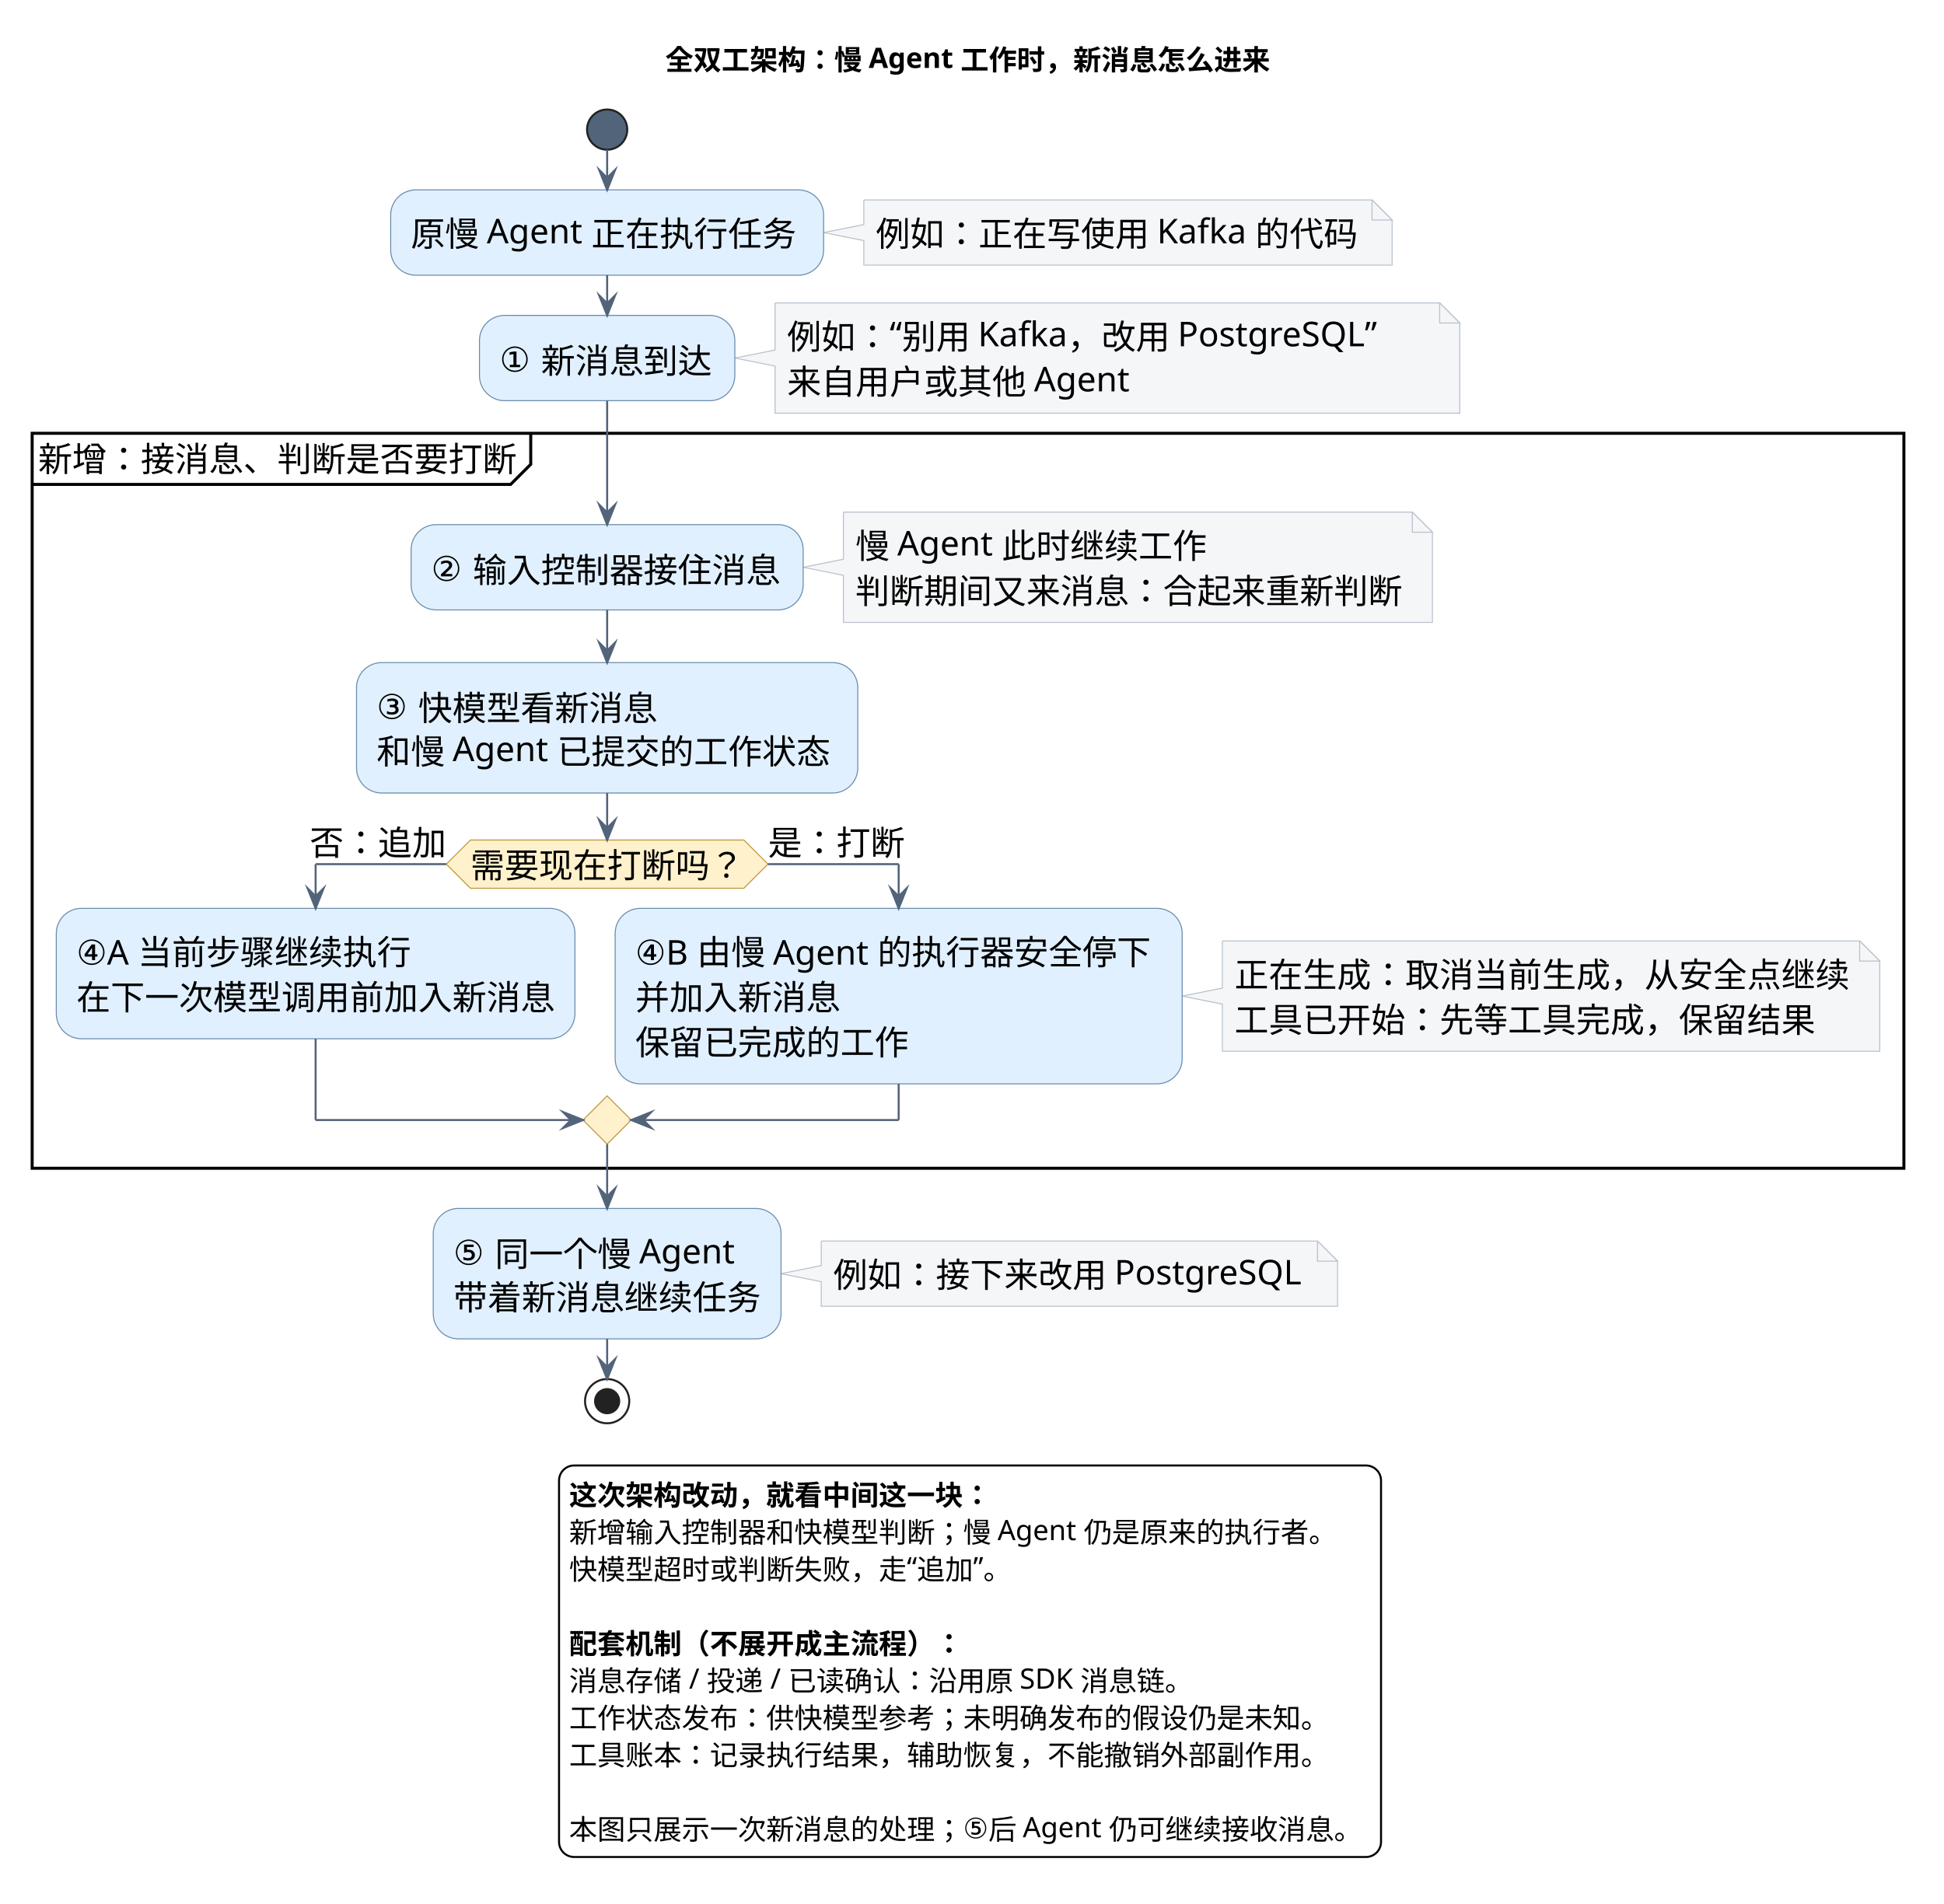
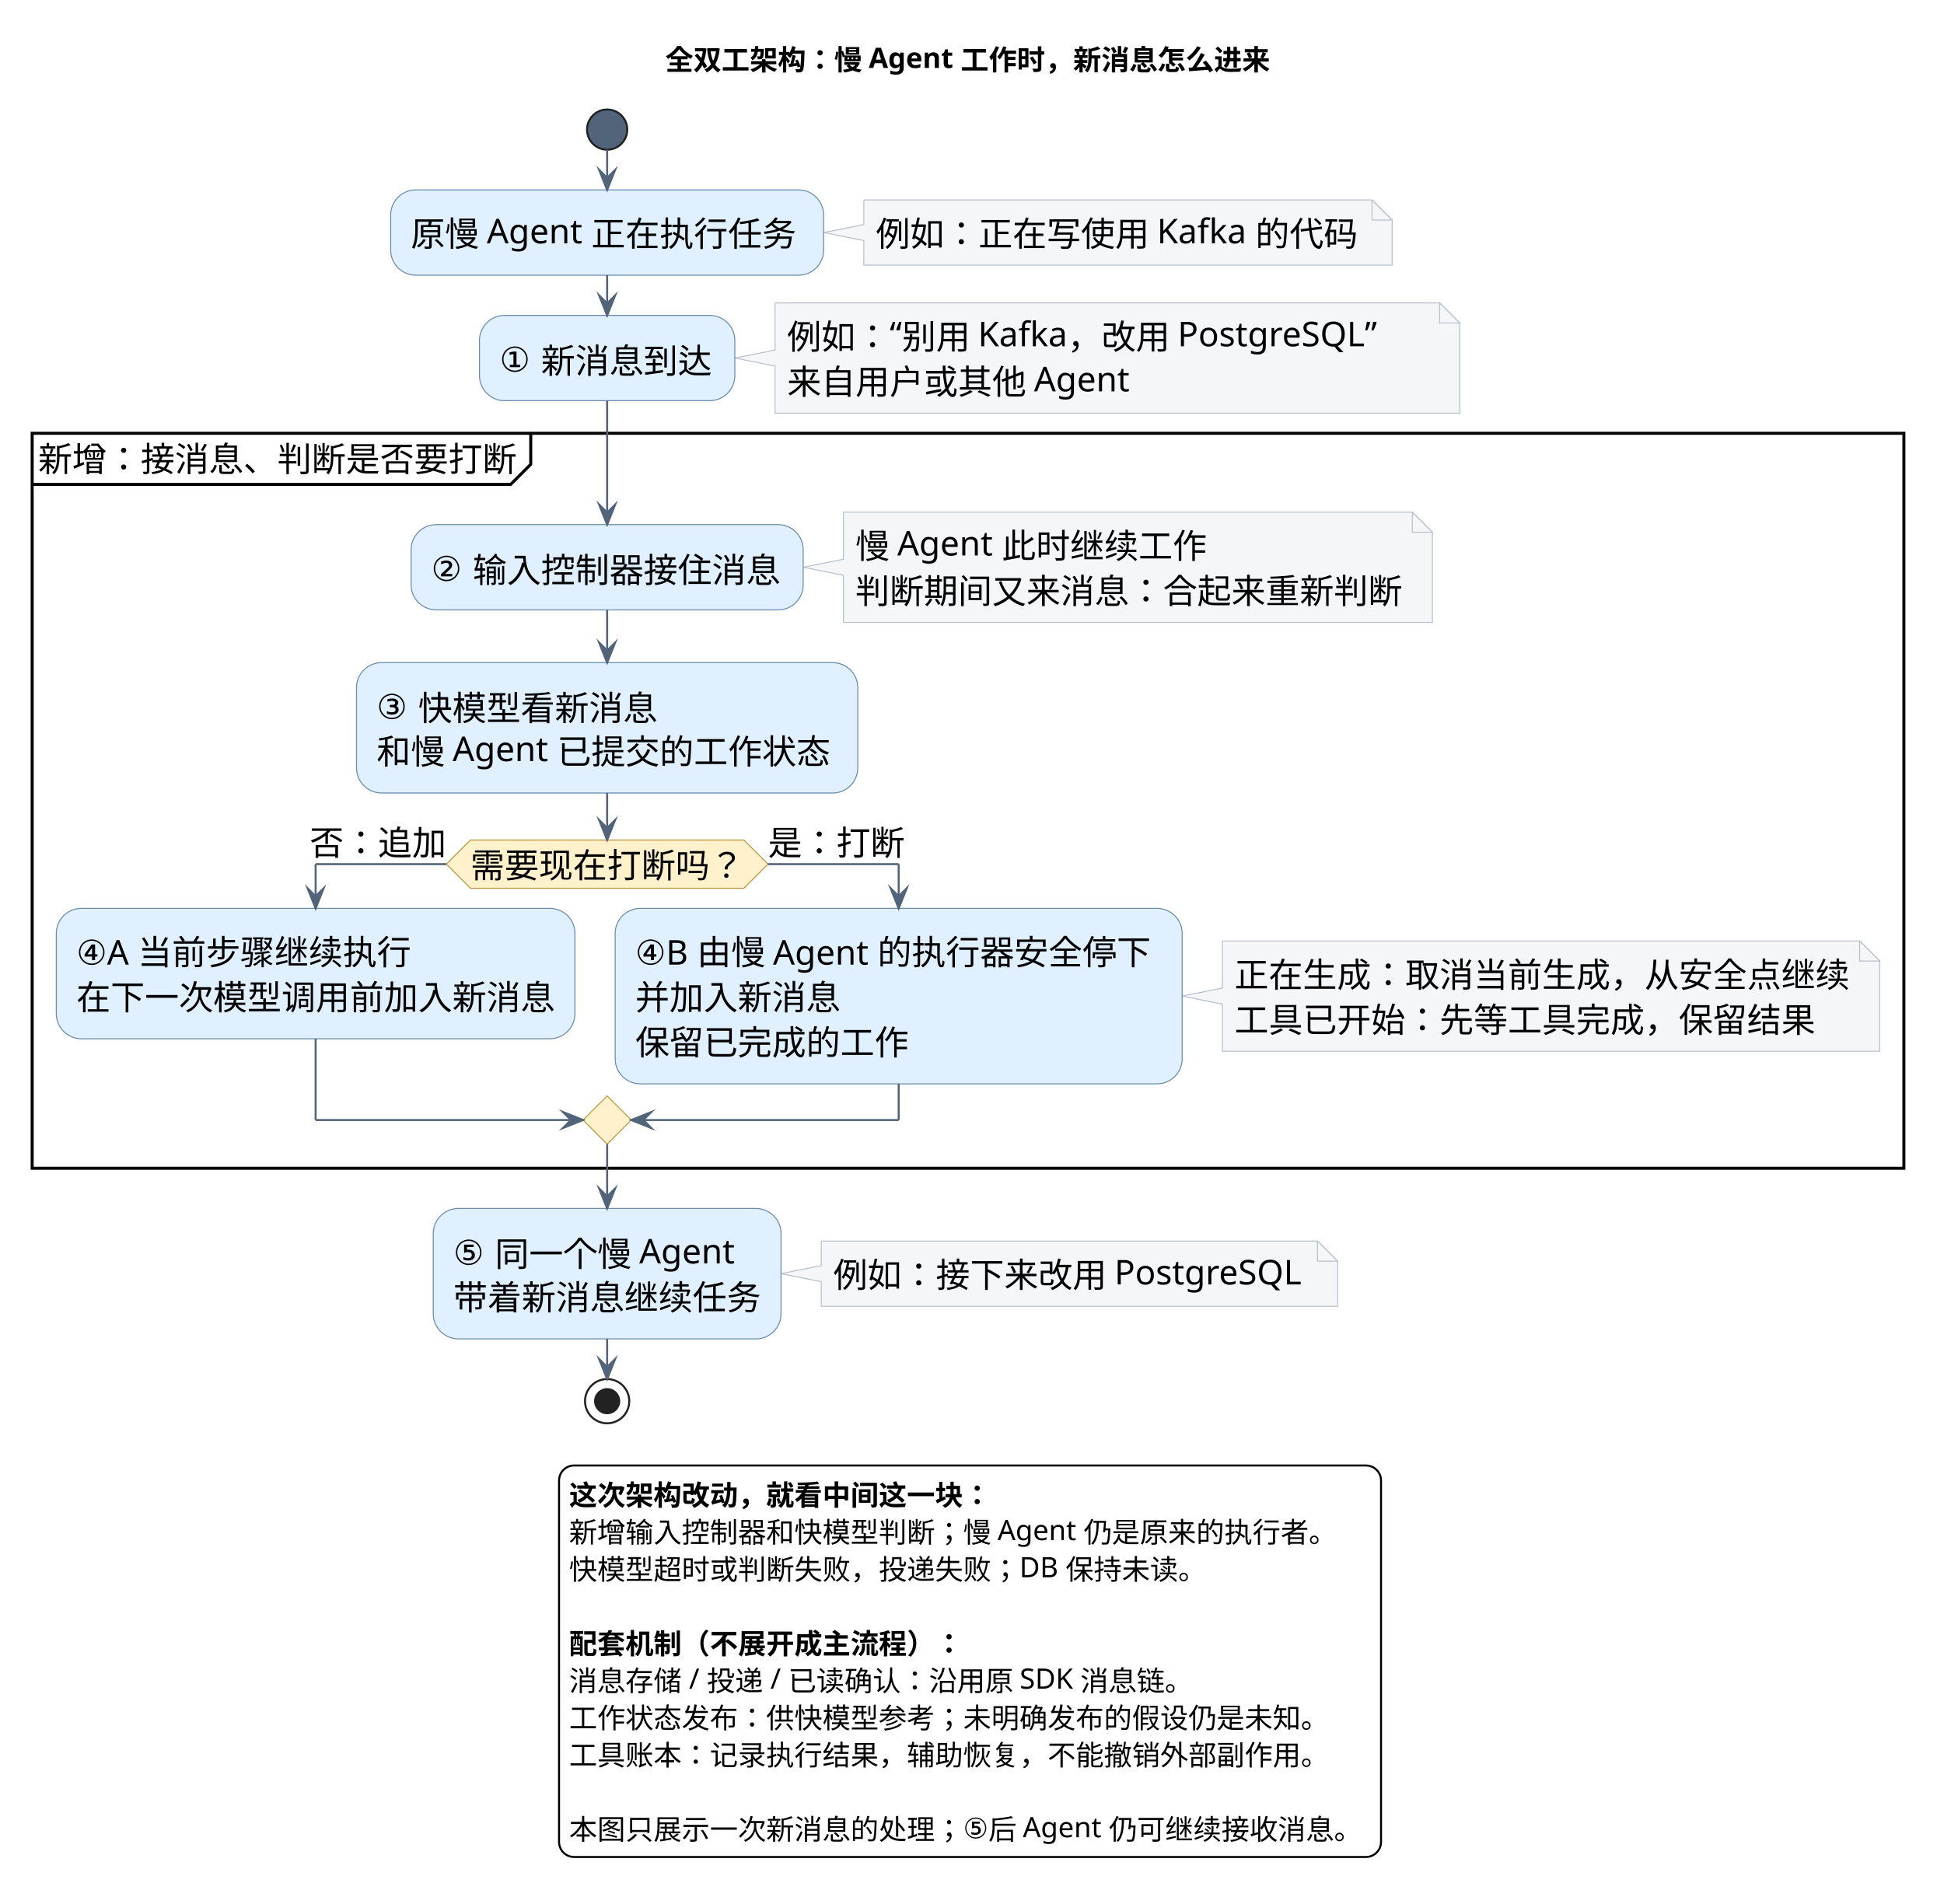
<svg xmlns="http://www.w3.org/2000/svg" version="1.1" data-diagram-type="ACTIVITY" style="width:967px;height:947px;background:#FFFFFF;" width="967px" height="947px" viewBox="0 0 967 947" zoomAndPan="magnify" preserveAspectRatio="none" contentStyleType="text/css">
  <defs />
  <g font-family="sans-serif" lengthAdjust="spacing">
    <g class="title" data-source-line="1">
      <text x="330.93" y="34.813" fill="#000" font-size="14" textLength="303.188" font-weight="700" font-family="Microsoft YaHei">全双工架构：慢 Agent 工作时，新消息怎么进来</text>
    </g>
    <ellipse cx="302.012" cy="64.478" rx="10" ry="10" fill="#52647A" style="stroke:#222;stroke-width:1;" />
    <path d="M429.687,99.478 L429.687,111.696 L409.687,115.696 L429.687,119.696 L429.687,131.915 A0,0 0 0 0 429.687,131.915 L692.481,131.915 A0,0 0 0 0 692.481,131.915 L692.481,109.478 L682.481,99.478 L429.687,99.478 A0,0 0 0 0 429.687,99.478" style="stroke:#B8C1CC;stroke-width:0.5;" fill="#F5F6F8" />
    <path d="M682.481,99.478 L682.481,109.478 L692.481,109.478 L682.481,99.478" style="stroke:#B8C1CC;stroke-width:0.5;" fill="#F5F6F8" />
    <text x="435.687" y="122.465" fill="#000" font-size="17" textLength="241.793" font-family="Microsoft YaHei">例如：正在写使用 Kafka 的代码</text>
    <rect x="194.337" y="94.478" width="215.351" height="42.437" fill="#E1F0FF" style="stroke:#6A8BAB;stroke-width:0.5;" rx="12.5" ry="12.5" />
    <text x="204.337" y="122.465" fill="#000" font-size="17" textLength="195.351" font-family="Microsoft YaHei">原慢 Agent 正在执行任务</text>
    <path d="M385.527,150.696 L385.527,174.133 L365.527,178.133 L385.527,182.133 L385.527,205.57 A0,0 0 0 0 385.527,205.57 L726.132,205.57 A0,0 0 0 0 726.132,205.57 L726.132,160.696 L716.132,150.696 L385.527,150.696 A0,0 0 0 0 385.527,150.696" style="stroke:#B8C1CC;stroke-width:0.5;" fill="#F5F6F8" />
    <path d="M716.132,150.696 L716.132,160.696 L726.132,160.696 L716.132,150.696" style="stroke:#B8C1CC;stroke-width:0.5;" fill="#F5F6F8" />
    <text x="391.527" y="173.684" fill="#000" font-size="17" textLength="319.605" font-family="Microsoft YaHei">例如：“别用 Kafka，改用 PostgreSQL”</text>
    <text x="391.527" y="196.121" fill="#000" font-size="17" textLength="173.32" font-family="Microsoft YaHei">来自用户或其他 Agent</text>
    <rect x="238.497" y="156.915" width="127.03" height="42.437" fill="#E1F0FF" style="stroke:#6A8BAB;stroke-width:0.5;" rx="12.5" ry="12.5" />
    <text x="248.497" y="184.902" fill="#000" font-size="17" textLength="107.03" font-family="Microsoft YaHei">① 新消息到达</text>
    <rect x="16" y="215.57" width="931.047" height="365.664" fill="none" style="stroke:#000;stroke-width:1.5;" />
    <path d="M264,215.57 L264,231.007 L254,241.007 L16,241.007" style="stroke:#000;stroke-width:1.5;" fill="none" />
    <text x="19" y="234.558" fill="#000" font-size="17" textLength="238" font-family="Microsoft YaHei">新增：接消息、判断是否要打断</text>
    <path d="M419.527,254.789 L419.527,278.226 L399.527,282.226 L419.527,286.226 L419.527,309.663 A0,0 0 0 0 419.527,309.663 L712.527,309.663 A0,0 0 0 0 712.527,309.663 L712.527,264.789 L702.527,254.789 L419.527,254.789 A0,0 0 0 0 419.527,254.789" style="stroke:#B8C1CC;stroke-width:0.5;" fill="#F5F6F8" />
    <path d="M702.527,254.789 L702.527,264.789 L712.527,264.789 L702.527,254.789" style="stroke:#B8C1CC;stroke-width:0.5;" fill="#F5F6F8" />
    <text x="425.527" y="277.776" fill="#000" font-size="17" textLength="178.351" font-family="Microsoft YaHei">慢 Agent 此时继续工作</text>
    <text x="425.527" y="300.213" fill="#000" font-size="17" textLength="272" font-family="Microsoft YaHei">判断期间又来消息：合起来重新判断</text>
    <rect x="204.497" y="261.007" width="195.03" height="42.437" fill="#E1F0FF" style="stroke:#6A8BAB;stroke-width:0.5;" rx="12.5" ry="12.5" />
    <text x="214.497" y="288.995" fill="#000" font-size="17" textLength="175.03" font-family="Microsoft YaHei">② 输入控制器接住消息</text>
    <rect x="177.337" y="329.663" width="249.351" height="64.874" fill="#E1F0FF" style="stroke:#6A8BAB;stroke-width:0.5;" rx="12.5" ry="12.5" />
    <text x="187.337" y="357.65" fill="#000" font-size="17" textLength="141.03" font-family="Microsoft YaHei">③ 快模型看新消息</text>
    <text x="187.337" y="380.087" fill="#000" font-size="17" textLength="229.351" font-family="Microsoft YaHei">和慢 Agent 已提交的工作状态</text>
    <polygon points="234.012,417.923,370.012,417.923,382.012,429.923,370.012,441.923,234.012,441.923,222.012,429.923,234.012,417.923" fill="#FFF1CC" style="stroke:#BD963C;stroke-width:0.5;stroke-linejoin:miter;stroke-miterlimit:10;" />
    <text x="234.012" y="436.692" fill="#000" font-size="17" textLength="136" font-family="Microsoft YaHei">需要现在打断吗？</text>
    <text x="154.012" y="425.474" fill="#000" font-size="17" textLength="68" font-family="Microsoft YaHei">否：追加</text>
    <text x="382.012" y="425.474" fill="#000" font-size="17" textLength="68" font-family="Microsoft YaHei">是：打断</text>
    <rect x="28" y="451.923" width="258" height="64.874" fill="#E1F0FF" style="stroke:#6A8BAB;stroke-width:0.5;" rx="12.5" ry="12.5" />
    <text x="38" y="479.911" fill="#000" font-size="17" textLength="169.992" font-family="Microsoft YaHei">④A 当前步骤继续执行</text>
    <text x="38" y="502.348" fill="#000" font-size="17" textLength="238" font-family="Microsoft YaHei">在下一次模型调用前加入新消息</text>
    <path d="M608.047,468.141 L608.047,491.578 L588.047,495.578 L608.047,499.578 L608.047,523.015 A0,0 0 0 0 608.047,523.015 L935.047,523.015 A0,0 0 0 0 935.047,523.015 L935.047,478.141 L925.047,468.141 L608.047,468.141 A0,0 0 0 0 608.047,468.141" style="stroke:#B8C1CC;stroke-width:0.5;" fill="#F5F6F8" />
    <path d="M925.047,468.141 L925.047,478.141 L935.047,478.141 L925.047,468.141" style="stroke:#B8C1CC;stroke-width:0.5;" fill="#F5F6F8" />
    <text x="614.047" y="491.129" fill="#000" font-size="17" textLength="306" font-family="Microsoft YaHei">正在生成：取消当前生成，从安全点继续</text>
    <text x="614.047" y="513.566" fill="#000" font-size="17" textLength="289" font-family="Microsoft YaHei">工具已开始：先等工具完成，保留结果</text>
    <rect x="306" y="451.923" width="282.047" height="87.311" fill="#E1F0FF" style="stroke:#6A8BAB;stroke-width:0.5;" rx="12.5" ry="12.5" />
    <text x="316" y="479.911" fill="#000" font-size="17" textLength="262.047" font-family="Microsoft YaHei">④B 由慢 Agent 的执行器安全停下</text>
    <text x="316" y="502.348" fill="#000" font-size="17" textLength="102" font-family="Microsoft YaHei">并加入新消息</text>
    <text x="316" y="524.785" fill="#000" font-size="17" textLength="136" font-family="Microsoft YaHei">保留已完成的工作</text>
    <polygon points="302.012,545.234,314.012,557.234,302.012,569.234,290.012,557.234,302.012,545.234" fill="#FFF1CC" style="stroke:#BD963C;stroke-width:0.5;stroke-linejoin:miter;stroke-miterlimit:10;" />
    <path d="M408.512,617.452 L408.512,629.671 L388.512,633.671 L408.512,637.671 L408.512,649.889 A0,0 0 0 0 408.512,649.889 L665.354,649.889 A0,0 0 0 0 665.354,649.889 L665.354,627.452 L655.354,617.452 L408.512,617.452 A0,0 0 0 0 408.512,617.452" style="stroke:#B8C1CC;stroke-width:0.5;" fill="#F5F6F8" />
    <path d="M655.354,617.452 L655.354,627.452 L665.354,627.452 L655.354,617.452" style="stroke:#B8C1CC;stroke-width:0.5;" fill="#F5F6F8" />
    <text x="414.512" y="640.44" fill="#000" font-size="17" textLength="235.842" font-family="Microsoft YaHei">例如：接下来改用 PostgreSQL</text>
    <rect x="215.512" y="601.234" width="173" height="64.874" fill="#E1F0FF" style="stroke:#6A8BAB;stroke-width:0.5;" rx="12.5" ry="12.5" />
    <text x="225.512" y="629.222" fill="#000" font-size="17" textLength="144.351" font-family="Microsoft YaHei">⑤ 同一个慢 Agent</text>
    <text x="225.512" y="651.659" fill="#000" font-size="17" textLength="153" font-family="Microsoft YaHei">带着新消息继续任务</text>
    <ellipse cx="302.012" cy="697.108" rx="11" ry="11" fill="none" style="stroke:#222;stroke-width:1;" />
    <ellipse cx="302.012" cy="697.108" rx="6" ry="6" fill="#222" style="stroke:#222;stroke-width:1;" />
    <line x1="302.012" y1="74.478" x2="302.012" y2="94.478" style="stroke:#52647A;stroke-width:1;" />
    <polygon points="298.012,84.478,302.012,94.478,306.012,84.478,302.012,88.478" fill="#52647A" style="stroke:#52647A;stroke-width:1;stroke-linejoin:miter;stroke-miterlimit:10;" />
    <line x1="302.012" y1="136.915" x2="302.012" y2="156.915" style="stroke:#52647A;stroke-width:1;" />
    <polygon points="298.012,146.915,302.012,156.915,306.012,146.915,302.012,150.915" fill="#52647A" style="stroke:#52647A;stroke-width:1;stroke-linejoin:miter;stroke-miterlimit:10;" />
    <line x1="302.012" y1="303.444" x2="302.012" y2="329.663" style="stroke:#52647A;stroke-width:1;" />
    <polygon points="298.012,319.663,302.012,329.663,306.012,319.663,302.012,323.663" fill="#52647A" style="stroke:#52647A;stroke-width:1;stroke-linejoin:miter;stroke-miterlimit:10;" />
    <line x1="222.012" y1="429.923" x2="157" y2="429.923" style="stroke:#52647A;stroke-width:1;" />
    <line x1="157" y1="429.923" x2="157" y2="451.923" style="stroke:#52647A;stroke-width:1;" />
    <polygon points="153,441.923,157,451.923,161,441.923,157,445.923" fill="#52647A" style="stroke:#52647A;stroke-width:1;stroke-linejoin:miter;stroke-miterlimit:10;" />
    <line x1="382.012" y1="429.923" x2="447.024" y2="429.923" style="stroke:#52647A;stroke-width:1;" />
    <line x1="447.024" y1="429.923" x2="447.024" y2="451.923" style="stroke:#52647A;stroke-width:1;" />
    <polygon points="443.024,441.923,447.024,451.923,451.024,441.923,447.024,445.923" fill="#52647A" style="stroke:#52647A;stroke-width:1;stroke-linejoin:miter;stroke-miterlimit:10;" />
    <line x1="157" y1="516.797" x2="157" y2="557.234" style="stroke:#52647A;stroke-width:1;" />
    <line x1="157" y1="557.234" x2="290.012" y2="557.234" style="stroke:#52647A;stroke-width:1;" />
    <polygon points="280.012,553.234,290.012,557.234,280.012,561.234,284.012,557.234" fill="#52647A" style="stroke:#52647A;stroke-width:1;stroke-linejoin:miter;stroke-miterlimit:10;" />
    <line x1="447.024" y1="539.234" x2="447.024" y2="557.234" style="stroke:#52647A;stroke-width:1;" />
    <line x1="447.024" y1="557.234" x2="314.012" y2="557.234" style="stroke:#52647A;stroke-width:1;" />
    <polygon points="324.012,553.234,314.012,557.234,324.012,561.234,320.012,557.234" fill="#52647A" style="stroke:#52647A;stroke-width:1;stroke-linejoin:miter;stroke-miterlimit:10;" />
    <line x1="302.012" y1="394.537" x2="302.012" y2="417.923" style="stroke:#52647A;stroke-width:1;" />
    <polygon points="298.012,407.923,302.012,417.923,306.012,407.923,302.012,411.923" fill="#52647A" style="stroke:#52647A;stroke-width:1;stroke-linejoin:miter;stroke-miterlimit:10;" />
    <line x1="302.012" y1="199.352" x2="302.012" y2="261.007" style="stroke:#52647A;stroke-width:1;" />
    <polygon points="298.012,251.007,302.012,261.007,306.012,251.007,302.012,255.007" fill="#52647A" style="stroke:#52647A;stroke-width:1;stroke-linejoin:miter;stroke-miterlimit:10;" />
    <line x1="302.012" y1="569.234" x2="302.012" y2="601.234" style="stroke:#52647A;stroke-width:1;" />
    <polygon points="298.012,591.234,302.012,601.234,306.012,591.234,302.012,595.234" fill="#52647A" style="stroke:#52647A;stroke-width:1;stroke-linejoin:miter;stroke-miterlimit:10;" />
    <line x1="302.012" y1="666.108" x2="302.012" y2="686.108" style="stroke:#52647A;stroke-width:1;" />
    <polygon points="298.012,676.108,302.012,686.108,306.012,676.108,302.012,680.108" fill="#52647A" style="stroke:#52647A;stroke-width:1;stroke-linejoin:miter;stroke-miterlimit:10;" />
    <g class="legend" data-source-line="51">
      <rect x="278.085" y="729.108" width="408.877" height="194.775" fill="none" style="stroke:#000;stroke-width:1;" rx="7.5" ry="7.5" />
      <text x="283.085" y="748.921" fill="#000" font-size="14" textLength="210" font-weight="700" font-family="Microsoft YaHei">这次架构改动，就看中间这一块：</text>
      <text x="283.085" y="767.399" fill="#000" font-size="14" textLength="384.877" font-family="Microsoft YaHei">新增输入控制器和快模型判断；慢 Agent 仍是原来的执行者。</text>
-       <text x="283.085" y="785.876" fill="#000" font-size="14" textLength="238" font-family="Microsoft YaHei">快模型超时或判断失败，走“追加”。</text>
+       <text x="283.085" y="785.876" fill="#000" font-size="14" textLength="317.591" font-family="Microsoft YaHei">快模型超时或判断失败，投递失败；DB 保持未读。</text>
      <text x="283.085" y="804.354" fill="#000" font-size="14" font-family="Microsoft YaHei"> </text>
      <text x="283.085" y="822.832" fill="#000" font-size="14" textLength="196" font-weight="700" font-family="Microsoft YaHei">配套机制（不展开成主流程）：</text>
      <text x="283.085" y="841.309" fill="#000" font-size="14" textLength="316.449" font-family="Microsoft YaHei">消息存储 / 投递 / 已读确认：沿用原 SDK 消息链。</text>
      <text x="283.085" y="859.787" fill="#000" font-size="14" textLength="378" font-family="Microsoft YaHei">工作状态发布：供快模型参考；未明确发布的假设仍是未知。</text>
      <text x="283.085" y="878.264" fill="#000" font-size="14" textLength="378" font-family="Microsoft YaHei">工具账本：记录执行结果，辅助恢复，不能撤销外部副作用。</text>
      <text x="283.085" y="896.742" fill="#000" font-size="14" font-family="Microsoft YaHei"> </text>
      <text x="283.085" y="915.219" fill="#000" font-size="14" textLength="398.877" font-family="Microsoft YaHei">本图只展示一次新消息的处理；⑤后 Agent 仍可继续接收消息。</text>
    </g>
  </g>
</svg>
